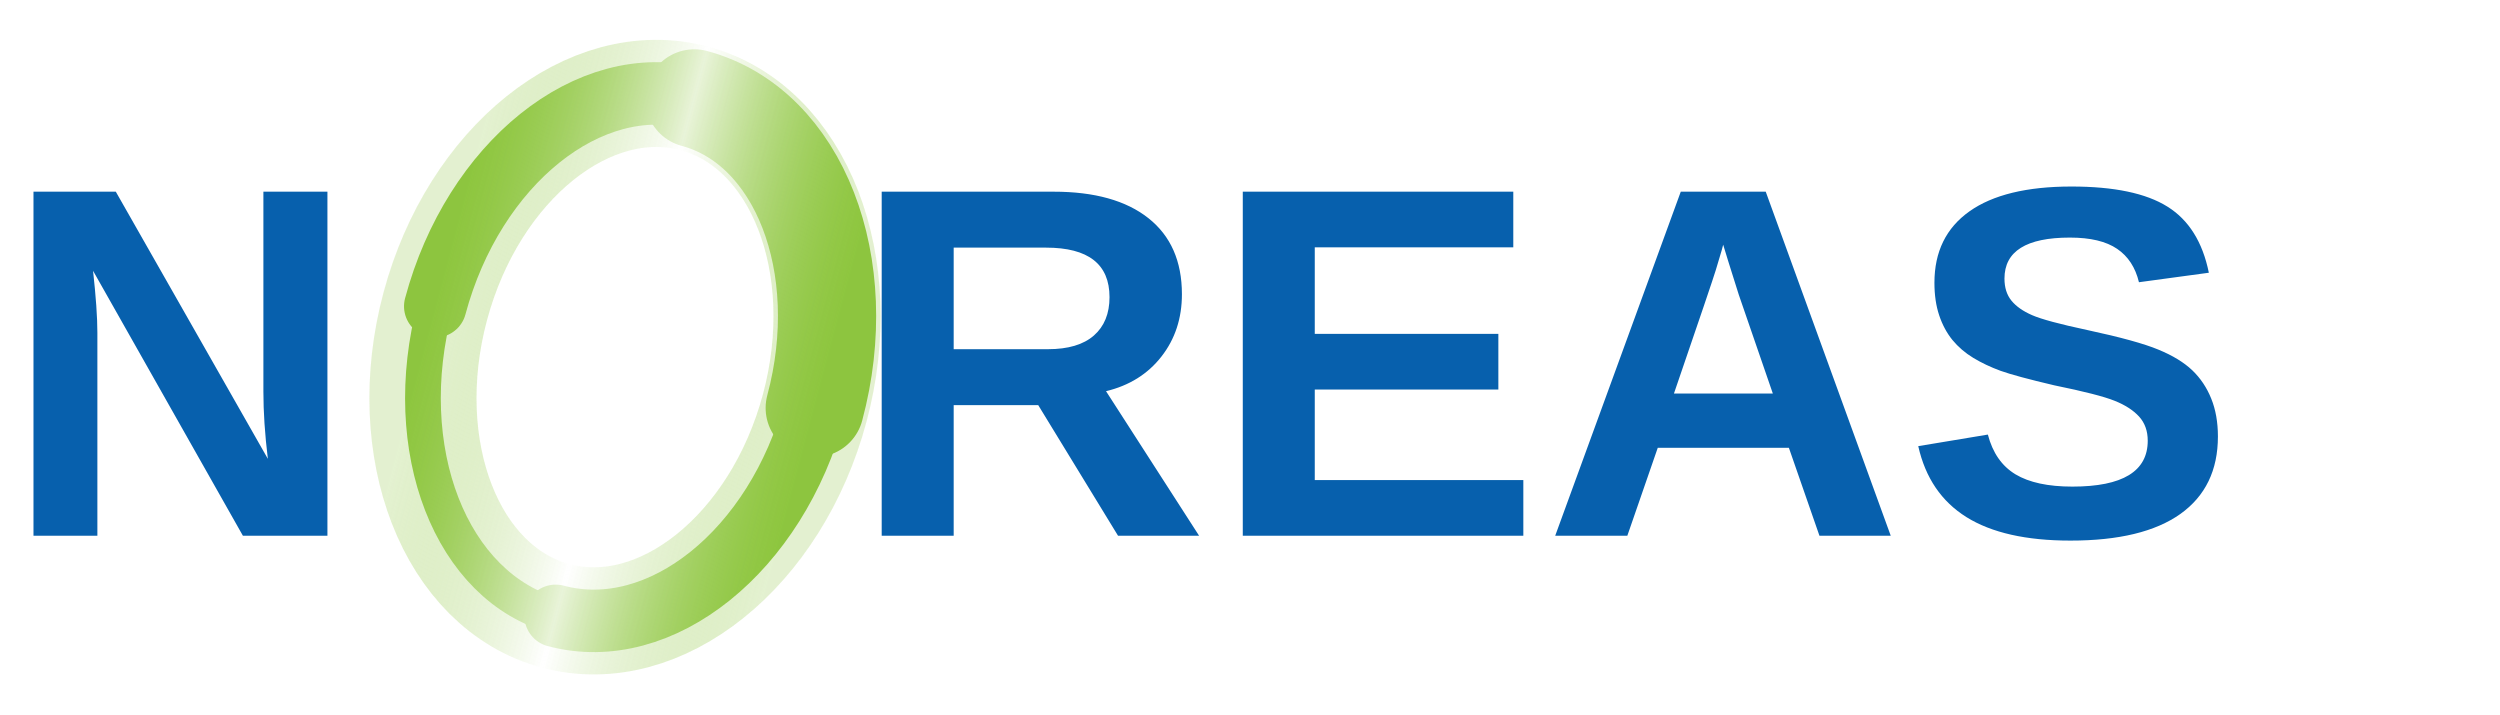
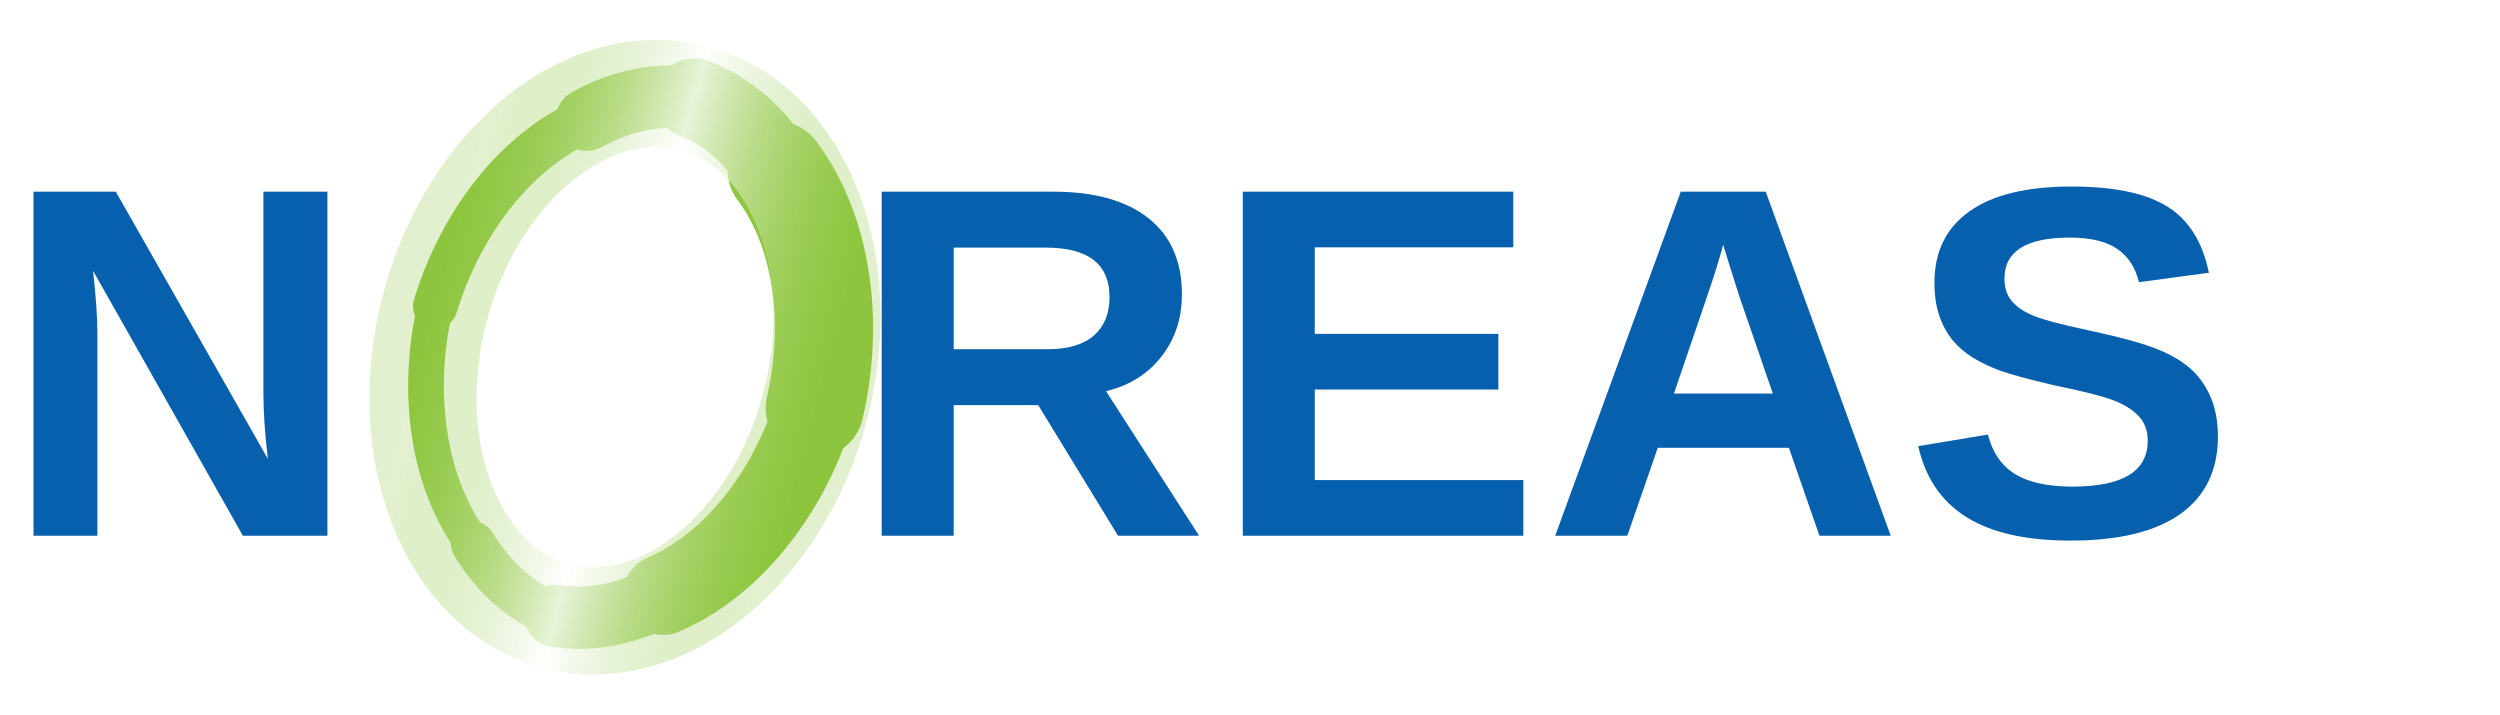
<svg xmlns="http://www.w3.org/2000/svg" viewBox="0 0 280 80" width="280" height="80">
  <defs>
    <linearGradient id="lightGradient" x1="0%" y1="0%" x2="100%" y2="0%">
      <stop offset="0%" style="stop-color:#8ec63f;stop-opacity:0.3" />
      <stop offset="50%" style="stop-color:#ffffff;stop-opacity:1" />
      <stop offset="100%" style="stop-color:#8ec63f;stop-opacity:0.3" />
      <animate attributeName="x1" values="-100%;200%" dur="2s" repeatCount="1" />
      <animate attributeName="x2" values="0%;300%" dur="2s" repeatCount="1" />
    </linearGradient>
  </defs>
  <text x="0" y="60" font-family="Arial, sans-serif" font-size="56" font-weight="bold" fill="#0760ad">N</text>
  <g transform="rotate(15 70 40)">
-     <path d="M 48,40 A 22,30 0 0,1 70,10" fill="none" stroke="#8ec63f" stroke-width="7" stroke-linecap="round" />
-     <path d="M 70,10 A 22,30 0 0,1 92,40" fill="none" stroke="#8ec63f" stroke-width="11" stroke-linecap="round" />
-     <path d="M 92,40 A 22,30 0 0,1 70,70" fill="none" stroke="#8ec63f" stroke-width="7" stroke-linecap="round" />
-     <path d="M 70,70 A 22,30 0 0,1 48,40" fill="none" stroke="#8ec63f" stroke-width="4" stroke-linecap="round" />
+     <path d="M 48,40 A 22,30 0 0,1 59,15.4" fill="none" stroke="#8ec63f" stroke-width="5" stroke-linecap="round" />
+     <path d="M 59,15.4 A 22,30 0 0,1 70,10" fill="none" stroke="#8ec63f" stroke-width="7" stroke-linecap="round" />
+     <path d="M 70,10 A 22,30 0 0,1 81,15.4" fill="none" stroke="#8ec63f" stroke-width="9" stroke-linecap="round" />
+     <path d="M 81,15.4 A 22,30 0 0,1 92,40" fill="none" stroke="#8ec63f" stroke-width="11" stroke-linecap="round" />
+     <path d="M 92,40 A 22,30 0 0,1 81,64.6" fill="none" stroke="#8ec63f" stroke-width="9" stroke-linecap="round" />
+     <path d="M 81,64.6 A 22,30 0 0,1 70,70" fill="none" stroke="#8ec63f" stroke-width="7" stroke-linecap="round" />
+     <path d="M 70,70 A 22,30 0 0,1 59,64.6" fill="none" stroke="#8ec63f" stroke-width="5" stroke-linecap="round" />
+     <path d="M 59,64.6 A 22,30 0 0,1 48,40" fill="none" stroke="#8ec63f" stroke-width="4" stroke-linecap="round" />
  </g>
  <ellipse cx="70" cy="40" rx="22" ry="30" fill="none" stroke="url(#lightGradient)" stroke-width="12" transform="rotate(15 70 40)" opacity="0.8">
    <animate attributeName="opacity" values="0;1;1;0" dur="2s" repeatCount="1" />
  </ellipse>
  <text x="95" y="60" font-family="Arial, sans-serif" font-size="56" font-weight="bold" fill="#0760ad">REAS</text>
</svg>
